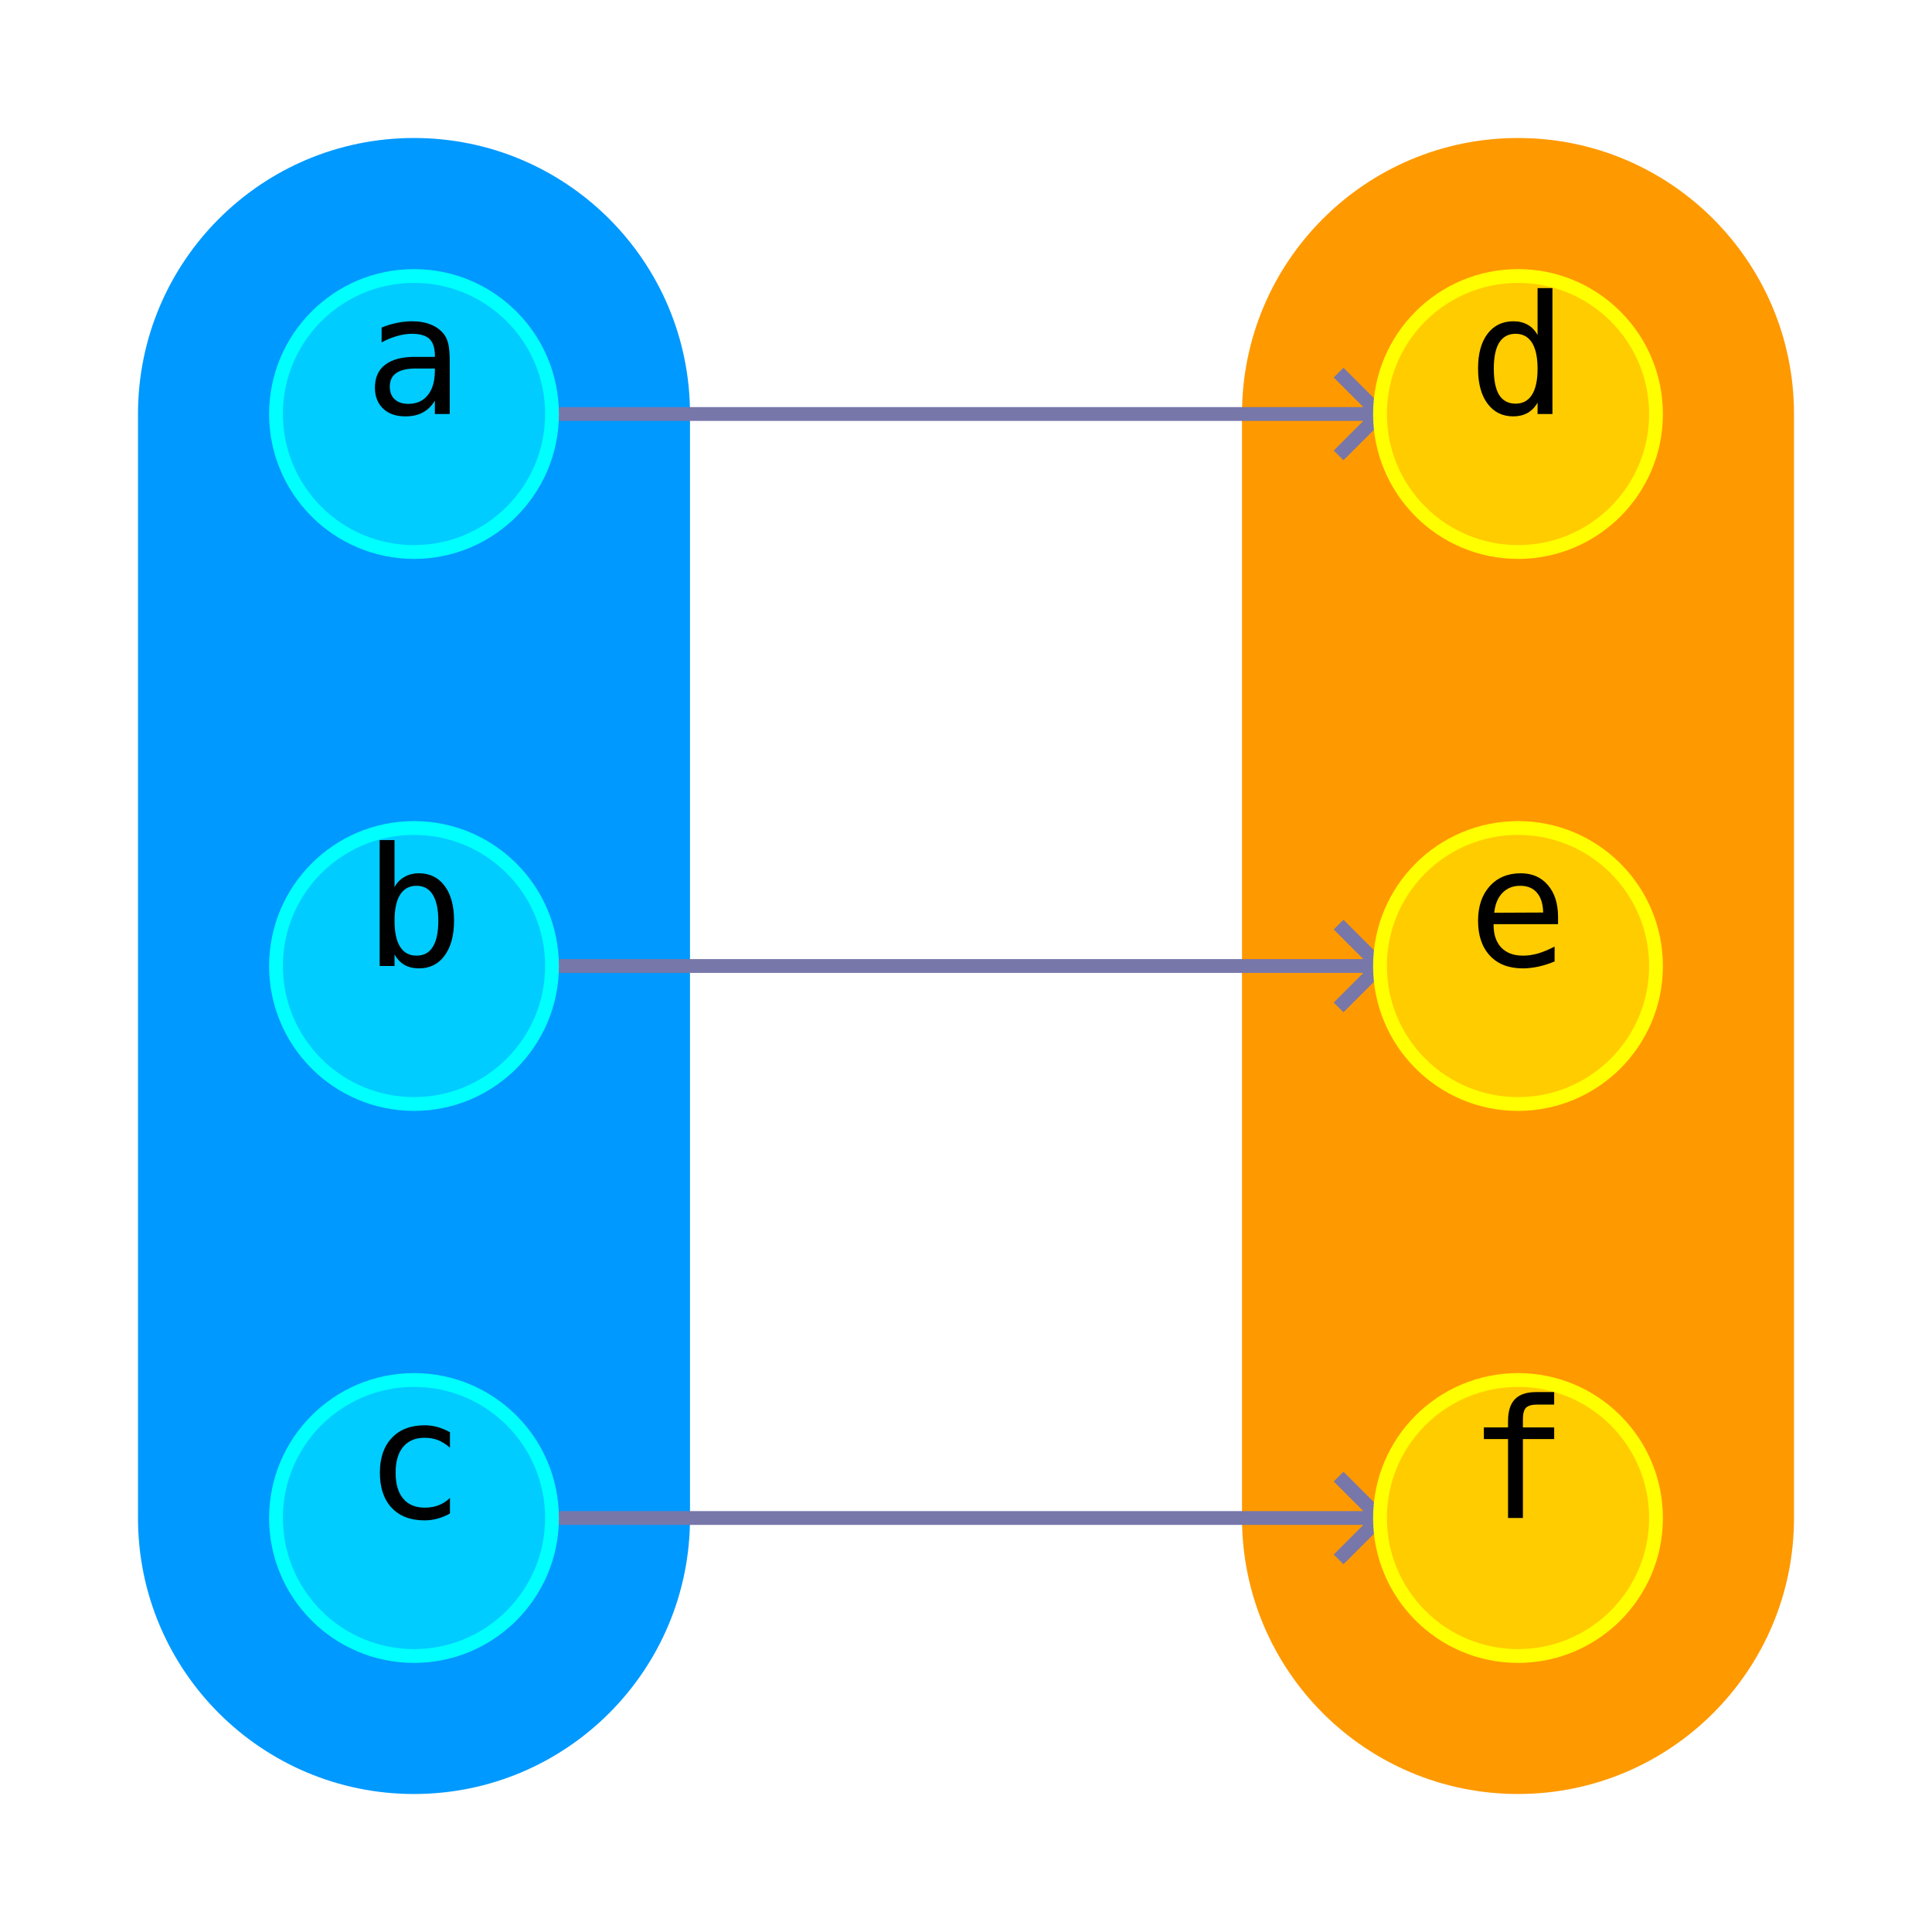
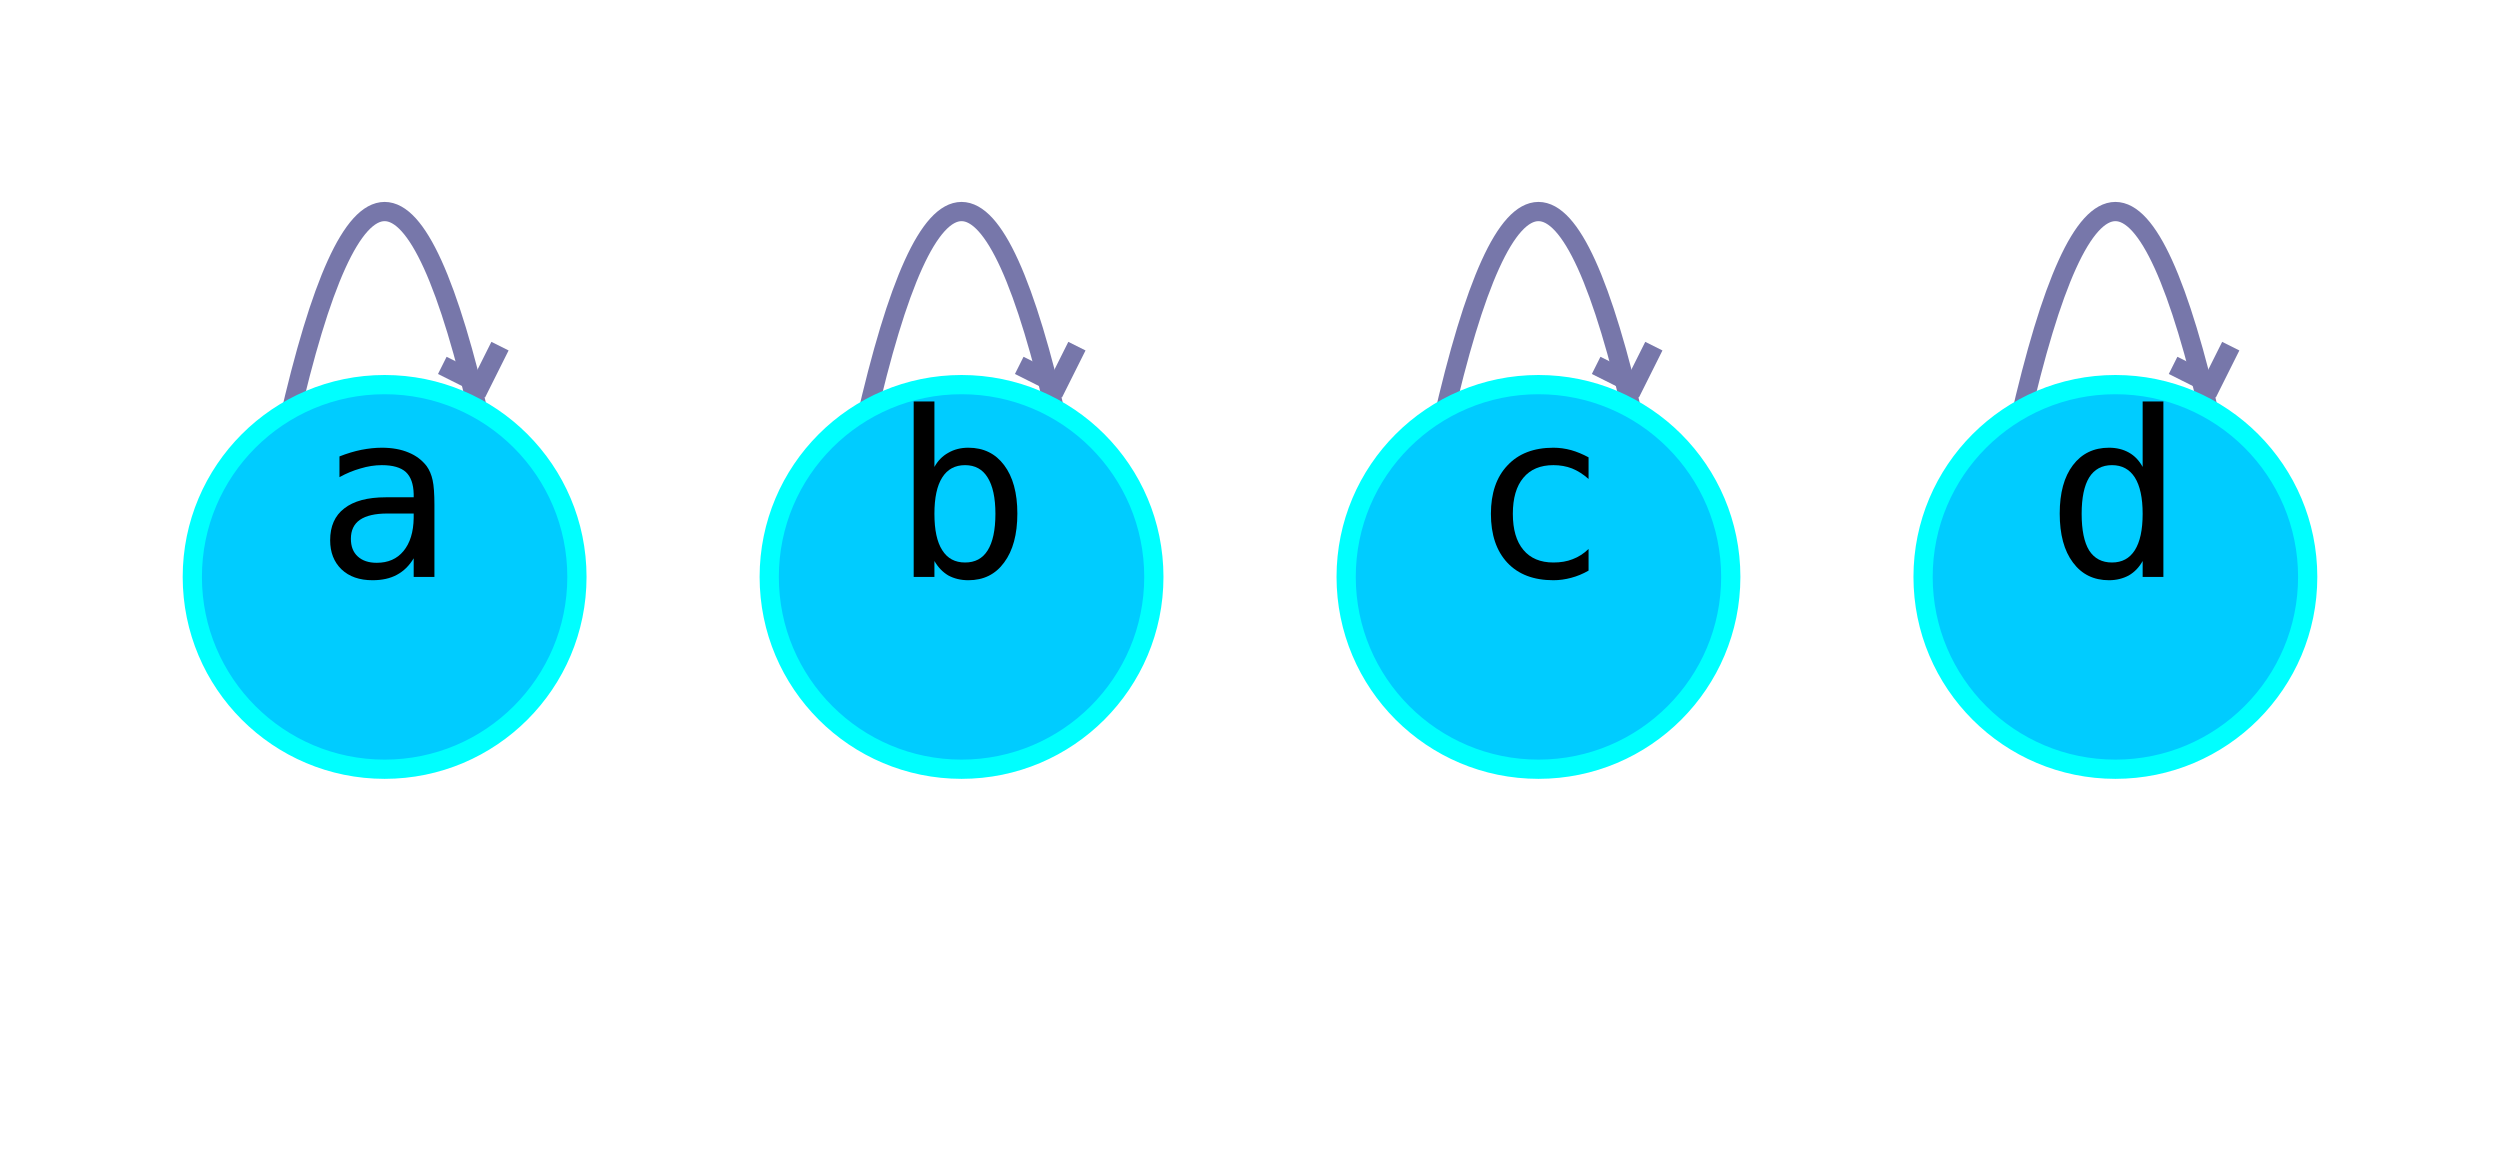
- <svg xmlns="http://www.w3.org/2000/svg" viewBox="0 0 140 140" shape-rendering="geometricPrecision" text-rendering="geometricPrecision">
-   <rect x="10" y="10" width="40" height="120" rx="20" ry="20" fill="#0099FF" />
-   <rect x="90" y="10" width="40" height="120" rx="20" ry="20" fill="#FF9900" />
-   <path d="M 30 30 L 110 30" stroke="#7777AA" />
-   <path d="M 30 70 L 110 70" stroke="#7777AA" />
-   <path d="M 30 110 L 110 110" stroke="#7777AA" />
-   <path d="M 97 27 L 100 30 L 97 33" stroke="#7777AA" fill="none" />
-   <path d="M 97 67 L 100 70 L 97 73" stroke="#7777AA" fill="none" />
-   <path d="M 97 107 L 100 110 L 97 113" stroke="#7777AA" fill="none" />
-   <ellipse cx="30" cy="30" rx="10" ry="10" fill="#00CCFF" stroke="#00FFFF" stroke-width="1" />
-   <ellipse cx="30" cy="70" rx="10" ry="10" fill="#00CCFF" stroke="#00FFFF" stroke-width="1" />
-   <ellipse cx="30" cy="110" rx="10" ry="10" fill="#00CCFF" stroke="#00FFFF" stroke-width="1" />
-   <ellipse cx="110" cy="30" rx="10" ry="10" fill="#FFCC00" stroke="#FFFF00" stroke-width="1" />
-   <ellipse cx="110" cy="70" rx="10" ry="10" fill="#FFCC00" stroke="#FFFF00" stroke-width="1" />
-   <ellipse cx="110" cy="110" rx="10" ry="10" fill="#FFCC00" stroke="#FFFF00" stroke-width="1" />
-   <text x="30" y="30" alignment-baseline="middle" text-anchor="middle" font-family="Consolas">a</text>
-   <text x="30" y="70" alignment-baseline="middle" text-anchor="middle" font-family="Consolas">b</text>
-   <text x="30" y="110" alignment-baseline="middle" text-anchor="middle" font-family="Consolas">c</text>
+ <svg xmlns="http://www.w3.org/2000/svg" viewBox="0 0 130 60" shape-rendering="geometricPrecision" text-rendering="geometricPrecision">
+   <path d="M 15 22 Q 20 0 25 22" stroke="#7777AA" fill="none" />
+   <path d="M 45 22 Q 50 0 55 22" stroke="#7777AA" fill="none" />
+   <path d="M 75 22 Q 80 0 85 22" stroke="#7777AA" fill="none" />
+   <path d="M 105 22 Q 110 0 115 22" stroke="#7777AA" fill="none" />
+   <path d="M 26 18 L 25 20 L 23 19" stroke="#7777AA" fill="none" />
+   <path d="M 56 18 L 55 20 L 53 19" stroke="#7777AA" fill="none" />
+   <path d="M 86 18 L 85 20 L 83 19" stroke="#7777AA" fill="none" />
+   <path d="M 116 18 L 115 20 L 113 19" stroke="#7777AA" fill="none" />
+   <ellipse cx="20" cy="30" rx="10" ry="10" fill="#00CCFF" stroke="#00FFFF" stroke-width="1" />
+   <ellipse cx="50" cy="30" rx="10" ry="10" fill="#00CCFF" stroke="#00FFFF" stroke-width="1" />
+   <ellipse cx="80" cy="30" rx="10" ry="10" fill="#00CCFF" stroke="#00FFFF" stroke-width="1" />
+   <ellipse cx="110" cy="30" rx="10" ry="10" fill="#00CCFF" stroke="#00FFFF" stroke-width="1" />
+   <text x="20" y="30" alignment-baseline="middle" text-anchor="middle" font-family="Consolas">a</text>
+   <text x="50" y="30" alignment-baseline="middle" text-anchor="middle" font-family="Consolas">b</text>
+   <text x="80" y="30" alignment-baseline="middle" text-anchor="middle" font-family="Consolas">c</text>
  <text x="110" y="30" alignment-baseline="middle" text-anchor="middle" font-family="Consolas">d</text>
-   <text x="110" y="70" alignment-baseline="middle" text-anchor="middle" font-family="Consolas">e</text>
-   <text x="110" y="110" alignment-baseline="middle" text-anchor="middle" font-family="Consolas">f</text>
</svg>
